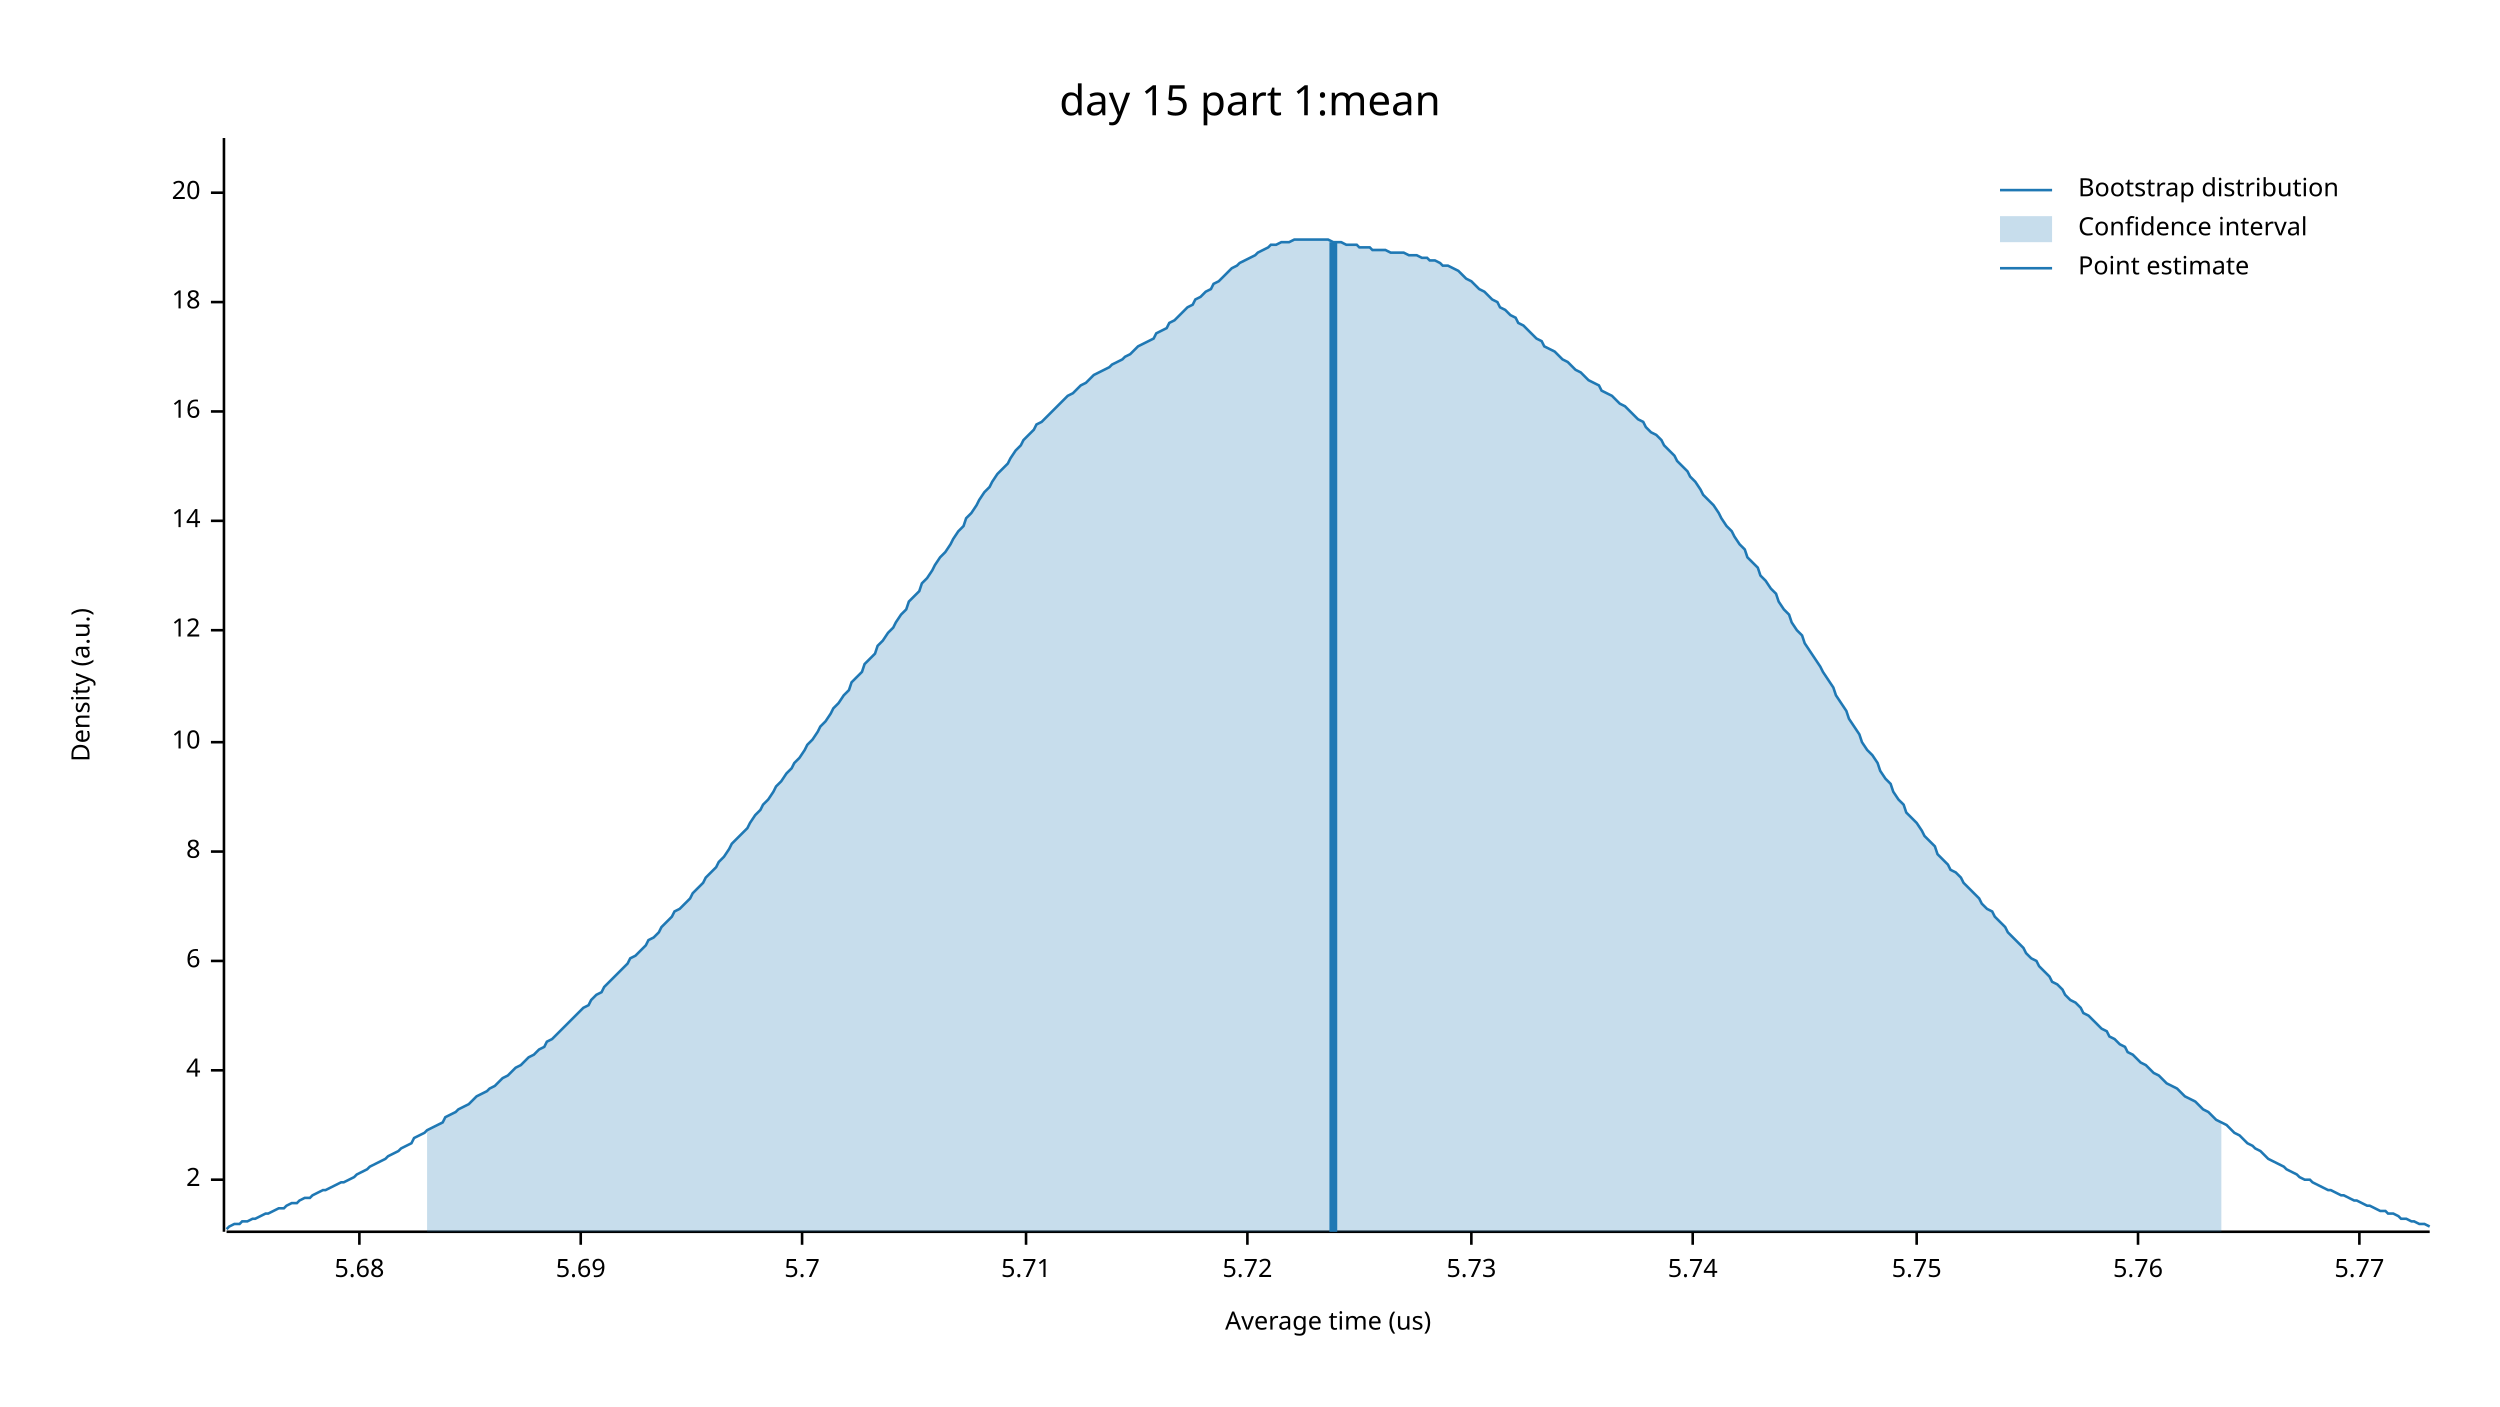
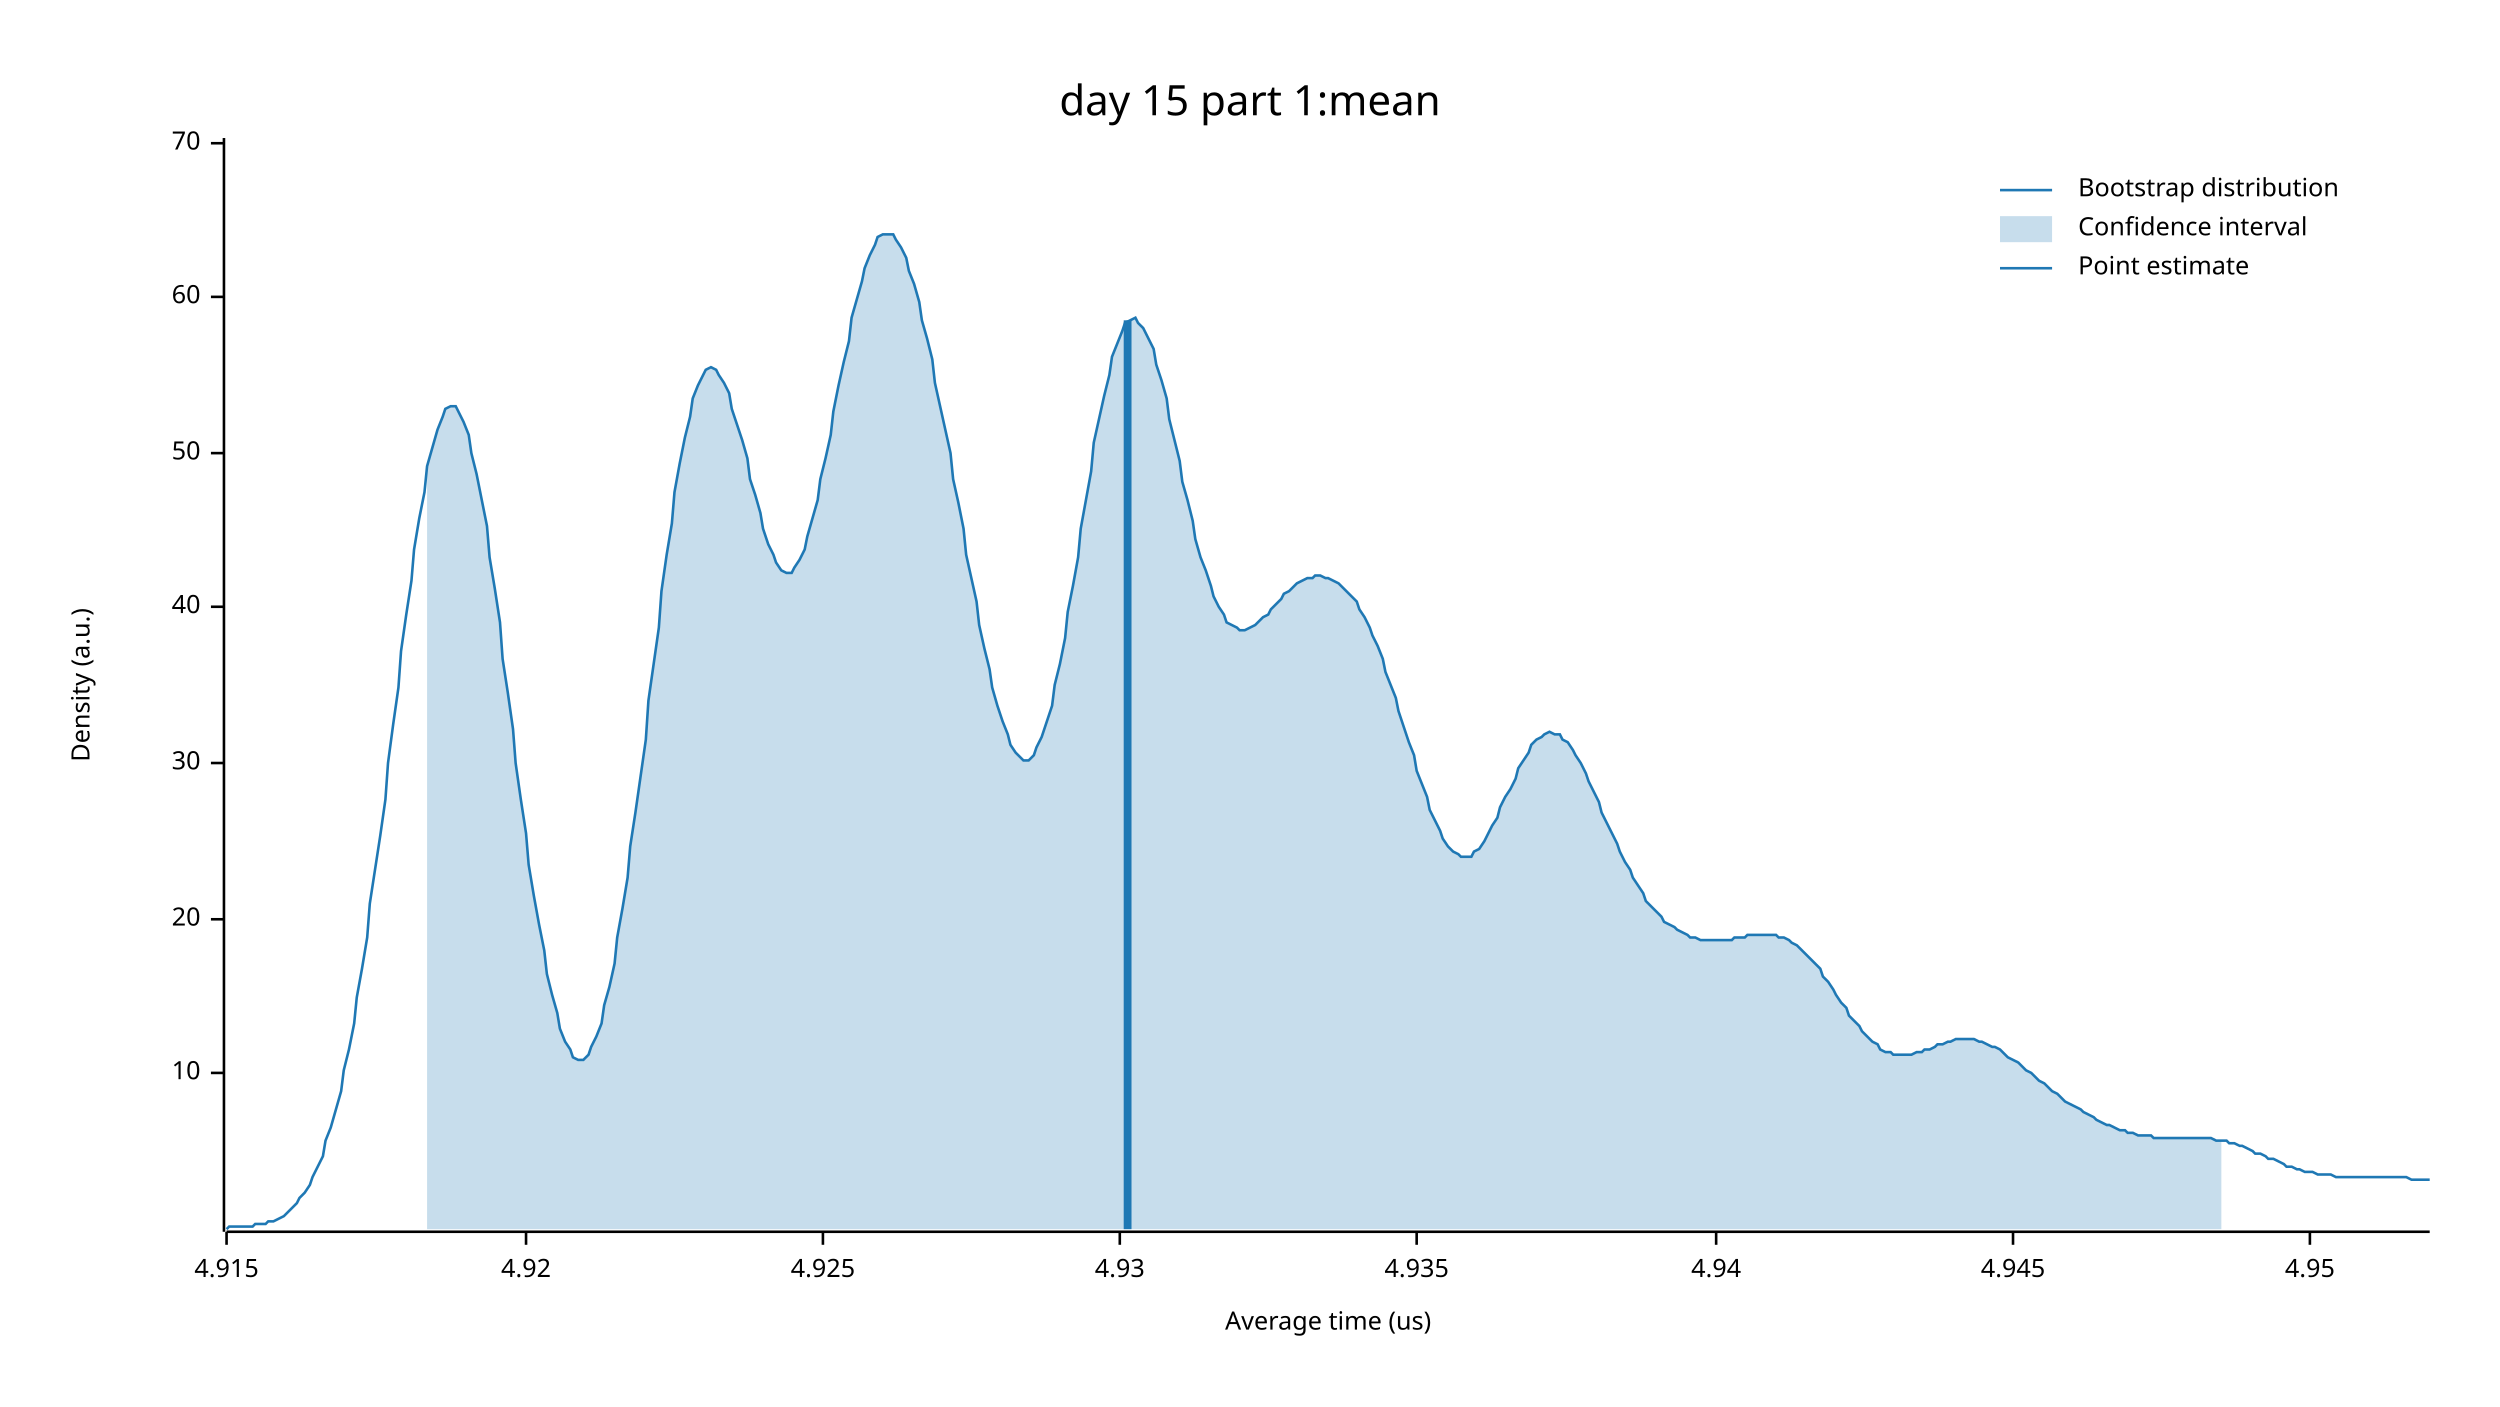
<svg xmlns="http://www.w3.org/2000/svg" width="960" height="540" viewBox="0 0 960 540">
  <text x="480" y="32" dy="0.76em" text-anchor="middle" font-family="sans-serif" font-size="16.129" opacity="1" fill="#000000">
day 15 part 1:mean
</text>
  <text x="27" y="263" dy="0.76em" text-anchor="middle" font-family="sans-serif" font-size="9.677" opacity="1" fill="#000000" transform="rotate(270, 27, 263)">
Density (a.u.)
</text>
  <text x="510" y="513" dy="-0.5ex" text-anchor="middle" font-family="sans-serif" font-size="9.677" opacity="1" fill="#000000">
Average time (us)
</text>
  <polyline fill="none" opacity="1" stroke="#000000" stroke-width="1" points="86,53 86,473 " />
-   <text x="77" y="453" dy="0.5ex" text-anchor="end" font-family="sans-serif" font-size="9.677" opacity="1" fill="#000000">
- 2
- </text>
-   <polyline fill="none" opacity="1" stroke="#000000" stroke-width="1" points="81,453 86,453 " />
-   <text x="77" y="411" dy="0.5ex" text-anchor="end" font-family="sans-serif" font-size="9.677" opacity="1" fill="#000000">
- 4
- </text>
-   <polyline fill="none" opacity="1" stroke="#000000" stroke-width="1" points="81,411 86,411 " />
-   <text x="77" y="369" dy="0.5ex" text-anchor="end" font-family="sans-serif" font-size="9.677" opacity="1" fill="#000000">
- 6
- </text>
-   <polyline fill="none" opacity="1" stroke="#000000" stroke-width="1" points="81,369 86,369 " />
-   <text x="77" y="327" dy="0.5ex" text-anchor="end" font-family="sans-serif" font-size="9.677" opacity="1" fill="#000000">
- 8
- </text>
-   <polyline fill="none" opacity="1" stroke="#000000" stroke-width="1" points="81,327 86,327 " />
-   <text x="77" y="285" dy="0.5ex" text-anchor="end" font-family="sans-serif" font-size="9.677" opacity="1" fill="#000000">
+   <text x="77" y="412" dy="0.5ex" text-anchor="end" font-family="sans-serif" font-size="9.677" opacity="1" fill="#000000">
10
</text>
-   <polyline fill="none" opacity="1" stroke="#000000" stroke-width="1" points="81,285 86,285 " />
-   <text x="77" y="242" dy="0.5ex" text-anchor="end" font-family="sans-serif" font-size="9.677" opacity="1" fill="#000000">
- 12
- </text>
-   <polyline fill="none" opacity="1" stroke="#000000" stroke-width="1" points="81,242 86,242 " />
-   <text x="77" y="200" dy="0.5ex" text-anchor="end" font-family="sans-serif" font-size="9.677" opacity="1" fill="#000000">
- 14
- </text>
-   <polyline fill="none" opacity="1" stroke="#000000" stroke-width="1" points="81,200 86,200 " />
-   <text x="77" y="158" dy="0.5ex" text-anchor="end" font-family="sans-serif" font-size="9.677" opacity="1" fill="#000000">
- 16
- </text>
-   <polyline fill="none" opacity="1" stroke="#000000" stroke-width="1" points="81,158 86,158 " />
-   <text x="77" y="116" dy="0.5ex" text-anchor="end" font-family="sans-serif" font-size="9.677" opacity="1" fill="#000000">
- 18
- </text>
-   <polyline fill="none" opacity="1" stroke="#000000" stroke-width="1" points="81,116 86,116 " />
-   <text x="77" y="74" dy="0.5ex" text-anchor="end" font-family="sans-serif" font-size="9.677" opacity="1" fill="#000000">
+   <polyline fill="none" opacity="1" stroke="#000000" stroke-width="1" points="81,412 86,412 " />
+   <text x="77" y="353" dy="0.5ex" text-anchor="end" font-family="sans-serif" font-size="9.677" opacity="1" fill="#000000">
20
</text>
-   <polyline fill="none" opacity="1" stroke="#000000" stroke-width="1" points="81,74 86,74 " />
+   <polyline fill="none" opacity="1" stroke="#000000" stroke-width="1" points="81,353 86,353 " />
+   <text x="77" y="293" dy="0.5ex" text-anchor="end" font-family="sans-serif" font-size="9.677" opacity="1" fill="#000000">
+ 30
+ </text>
+   <polyline fill="none" opacity="1" stroke="#000000" stroke-width="1" points="81,293 86,293 " />
+   <text x="77" y="233" dy="0.5ex" text-anchor="end" font-family="sans-serif" font-size="9.677" opacity="1" fill="#000000">
+ 40
+ </text>
+   <polyline fill="none" opacity="1" stroke="#000000" stroke-width="1" points="81,233 86,233 " />
+   <text x="77" y="174" dy="0.5ex" text-anchor="end" font-family="sans-serif" font-size="9.677" opacity="1" fill="#000000">
+ 50
+ </text>
+   <polyline fill="none" opacity="1" stroke="#000000" stroke-width="1" points="81,174 86,174 " />
+   <text x="77" y="114" dy="0.5ex" text-anchor="end" font-family="sans-serif" font-size="9.677" opacity="1" fill="#000000">
+ 60
+ </text>
+   <polyline fill="none" opacity="1" stroke="#000000" stroke-width="1" points="81,114 86,114 " />
+   <text x="77" y="55" dy="0.5ex" text-anchor="end" font-family="sans-serif" font-size="9.677" opacity="1" fill="#000000">
+ 70
+ </text>
+   <polyline fill="none" opacity="1" stroke="#000000" stroke-width="1" points="81,55 86,55 " />
  <polyline fill="none" opacity="1" stroke="#000000" stroke-width="1" points="87,473 933,473 " />
-   <text x="138" y="483" dy="0.76em" text-anchor="middle" font-family="sans-serif" font-size="9.677" opacity="1" fill="#000000">
- 5.68
+   <text x="87" y="483" dy="0.76em" text-anchor="middle" font-family="sans-serif" font-size="9.677" opacity="1" fill="#000000">
+ 4.915
</text>
-   <polyline fill="none" opacity="1" stroke="#000000" stroke-width="1" points="138,473 138,478 " />
-   <text x="223" y="483" dy="0.76em" text-anchor="middle" font-family="sans-serif" font-size="9.677" opacity="1" fill="#000000">
- 5.69
+   <polyline fill="none" opacity="1" stroke="#000000" stroke-width="1" points="87,473 87,478 " />
+   <text x="202" y="483" dy="0.76em" text-anchor="middle" font-family="sans-serif" font-size="9.677" opacity="1" fill="#000000">
+ 4.92
</text>
-   <polyline fill="none" opacity="1" stroke="#000000" stroke-width="1" points="223,473 223,478 " />
-   <text x="308" y="483" dy="0.76em" text-anchor="middle" font-family="sans-serif" font-size="9.677" opacity="1" fill="#000000">
- 5.7
+   <polyline fill="none" opacity="1" stroke="#000000" stroke-width="1" points="202,473 202,478 " />
+   <text x="316" y="483" dy="0.76em" text-anchor="middle" font-family="sans-serif" font-size="9.677" opacity="1" fill="#000000">
+ 4.925
</text>
-   <polyline fill="none" opacity="1" stroke="#000000" stroke-width="1" points="308,473 308,478 " />
-   <text x="394" y="483" dy="0.76em" text-anchor="middle" font-family="sans-serif" font-size="9.677" opacity="1" fill="#000000">
- 5.71
+   <polyline fill="none" opacity="1" stroke="#000000" stroke-width="1" points="316,473 316,478 " />
+   <text x="430" y="483" dy="0.76em" text-anchor="middle" font-family="sans-serif" font-size="9.677" opacity="1" fill="#000000">
+ 4.93
</text>
-   <polyline fill="none" opacity="1" stroke="#000000" stroke-width="1" points="394,473 394,478 " />
-   <text x="479" y="483" dy="0.76em" text-anchor="middle" font-family="sans-serif" font-size="9.677" opacity="1" fill="#000000">
- 5.72
+   <polyline fill="none" opacity="1" stroke="#000000" stroke-width="1" points="430,473 430,478 " />
+   <text x="544" y="483" dy="0.76em" text-anchor="middle" font-family="sans-serif" font-size="9.677" opacity="1" fill="#000000">
+ 4.935
</text>
-   <polyline fill="none" opacity="1" stroke="#000000" stroke-width="1" points="479,473 479,478 " />
-   <text x="565" y="483" dy="0.76em" text-anchor="middle" font-family="sans-serif" font-size="9.677" opacity="1" fill="#000000">
- 5.73
+   <polyline fill="none" opacity="1" stroke="#000000" stroke-width="1" points="544,473 544,478 " />
+   <text x="659" y="483" dy="0.76em" text-anchor="middle" font-family="sans-serif" font-size="9.677" opacity="1" fill="#000000">
+ 4.94
</text>
-   <polyline fill="none" opacity="1" stroke="#000000" stroke-width="1" points="565,473 565,478 " />
-   <text x="650" y="483" dy="0.76em" text-anchor="middle" font-family="sans-serif" font-size="9.677" opacity="1" fill="#000000">
- 5.74
+   <polyline fill="none" opacity="1" stroke="#000000" stroke-width="1" points="659,473 659,478 " />
+   <text x="773" y="483" dy="0.76em" text-anchor="middle" font-family="sans-serif" font-size="9.677" opacity="1" fill="#000000">
+ 4.945
</text>
-   <polyline fill="none" opacity="1" stroke="#000000" stroke-width="1" points="650,473 650,478 " />
-   <text x="736" y="483" dy="0.76em" text-anchor="middle" font-family="sans-serif" font-size="9.677" opacity="1" fill="#000000">
- 5.75
+   <polyline fill="none" opacity="1" stroke="#000000" stroke-width="1" points="773,473 773,478 " />
+   <text x="887" y="483" dy="0.76em" text-anchor="middle" font-family="sans-serif" font-size="9.677" opacity="1" fill="#000000">
+ 4.95
</text>
-   <polyline fill="none" opacity="1" stroke="#000000" stroke-width="1" points="736,473 736,478 " />
-   <text x="821" y="483" dy="0.76em" text-anchor="middle" font-family="sans-serif" font-size="9.677" opacity="1" fill="#000000">
- 5.76
- </text>
-   <polyline fill="none" opacity="1" stroke="#000000" stroke-width="1" points="821,473 821,478 " />
-   <text x="906" y="483" dy="0.76em" text-anchor="middle" font-family="sans-serif" font-size="9.677" opacity="1" fill="#000000">
- 5.77
- </text>
-   <polyline fill="none" opacity="1" stroke="#000000" stroke-width="1" points="906,473 906,478 " />
-   <polyline fill="none" opacity="1" stroke="#1F78B4" stroke-width="1" points="87,472 88,471 90,470 92,470 93,469 95,469 97,468 98,468 100,467 102,466 103,466 105,465 107,464 109,464 110,463 112,462 114,462 115,461 117,460 119,460 120,459 122,458 124,457 125,457 127,456 129,455 131,454 132,454 134,453 136,452 137,451 139,450 141,449 142,448 144,447 146,446 148,445 149,444 151,443 153,442 154,441 156,440 158,439 159,437 161,436 163,435 164,434 166,433 168,432 170,431 171,429 173,428 175,427 176,426 178,425 180,424 181,423 183,421 185,420 187,419 188,418 190,417 192,415 193,414 195,413 197,411 198,410 200,409 202,407 203,406 205,405 207,403 209,402 210,400 212,399 214,397 215,396 217,394 219,392 220,391 222,389 224,387 226,386 227,384 229,382 231,381 232,379 234,377 236,375 237,374 239,372 241,370 242,368 244,367 246,365 248,363 249,361 251,360 253,358 254,356 256,354 258,352 259,350 261,349 263,347 265,345 266,343 268,341 270,339 271,337 273,335 275,333 276,331 278,329 280,326 281,324 283,322 285,320 287,318 288,316 290,313 292,311 293,309 295,307 297,304 298,302 300,300 302,297 304,295 305,293 307,291 309,288 310,286 312,284 314,281 315,279 317,277 319,274 320,272 322,270 324,267 326,265 327,262 329,260 331,258 332,255 334,253 336,251 337,248 339,246 341,243 343,241 344,239 346,236 348,234 349,231 351,229 353,227 354,224 356,222 358,219 359,217 361,214 363,212 365,209 366,207 368,204 370,202 371,199 373,197 375,194 376,192 378,189 380,187 381,185 383,182 385,180 387,178 388,176 390,173 392,171 393,169 395,167 397,165 398,163 400,162 402,160 404,158 405,157 407,155 409,153 410,152 412,151 414,149 415,148 417,147 419,145 420,144 422,143 424,142 426,141 427,140 429,139 431,138 432,137 434,136 436,134 437,133 439,132 441,131 443,130 444,128 446,127 448,126 449,124 451,123 453,121 454,120 456,118 458,117 459,115 461,114 463,112 465,111 466,109 468,108 470,106 471,105 473,103 475,102 476,101 478,100 480,99 482,98 483,97 485,96 487,95 488,94 490,94 492,93 493,93 495,93 497,92 498,92 500,92 502,92 504,92 505,92 507,92 509,92 510,92 512,93 514,93 515,93 517,94 519,94 521,94 522,95 524,95 526,95 527,96 529,96 531,96 532,96 534,97 536,97 537,97 539,97 541,98 543,98 544,98 546,99 548,99 549,100 551,100 553,101 554,102 556,102 558,103 560,104 561,105 563,107 565,108 566,109 568,111 570,112 571,113 573,115 575,116 576,118 578,119 580,121 582,122 583,124 585,125 587,127 588,128 590,130 592,131 593,133 595,134 597,135 599,137 600,138 602,139 604,141 605,142 607,143 609,145 610,146 612,147 614,148 615,150 617,151 619,152 621,154 622,155 624,156 626,158 627,159 629,161 631,162 632,164 634,166 636,167 638,169 639,171 641,173 643,175 644,177 646,179 648,181 649,183 651,185 653,188 654,190 656,192 658,194 660,197 661,199 663,202 665,204 666,206 668,209 670,211 671,214 673,216 675,218 676,221 678,223 680,226 682,228 683,231 685,234 687,236 688,239 690,242 692,244 693,247 695,250 697,253 699,256 700,258 702,261 704,264 705,267 707,270 709,273 710,276 712,279 714,282 715,285 717,288 719,290 721,293 722,296 724,299 726,301 727,304 729,307 731,309 732,312 734,314 736,316 738,319 739,321 741,323 743,325 744,328 746,330 748,332 749,334 751,335 753,337 754,339 756,341 758,343 760,345 761,347 763,349 765,350 766,352 768,354 770,356 771,358 773,360 775,362 777,364 778,366 780,368 782,369 783,371 785,373 787,375 788,377 790,378 792,380 793,382 795,384 797,385 799,387 800,389 802,390 804,392 805,393 807,395 809,396 810,398 812,399 814,401 816,402 817,404 819,405 821,407 822,408 824,409 826,411 827,412 829,413 831,415 832,416 834,417 836,418 838,420 839,421 841,422 843,423 844,424 846,426 848,427 849,428 851,430 853,431 855,432 856,433 858,435 860,436 861,437 863,439 865,440 866,441 868,442 870,444 871,445 873,446 875,447 877,448 878,449 880,450 882,451 883,452 885,453 887,453 888,454 890,455 892,456 894,457 895,457 897,458 899,459 900,459 902,460 904,461 905,461 907,462 909,463 910,463 912,464 914,465 916,465 917,466 919,466 921,467 922,468 924,468 926,469 927,469 929,470 931,470 933,471 " />
-   <polygon opacity="0.25" fill="#1F78B4" points="164,434 166,433 168,432 170,431 171,429 173,428 175,427 176,426 178,425 180,424 181,423 183,421 185,420 187,419 188,418 190,417 192,415 193,414 195,413 197,411 198,410 200,409 202,407 203,406 205,405 207,403 209,402 210,400 212,399 214,397 215,396 217,394 219,392 220,391 222,389 224,387 226,386 227,384 229,382 231,381 232,379 234,377 236,375 237,374 239,372 241,370 242,368 244,367 246,365 248,363 249,361 251,360 253,358 254,356 256,354 258,352 259,350 261,349 263,347 265,345 266,343 268,341 270,339 271,337 273,335 275,333 276,331 278,329 280,326 281,324 283,322 285,320 287,318 288,316 290,313 292,311 293,309 295,307 297,304 298,302 300,300 302,297 304,295 305,293 307,291 309,288 310,286 312,284 314,281 315,279 317,277 319,274 320,272 322,270 324,267 326,265 327,262 329,260 331,258 332,255 334,253 336,251 337,248 339,246 341,243 343,241 344,239 346,236 348,234 349,231 351,229 353,227 354,224 356,222 358,219 359,217 361,214 363,212 365,209 366,207 368,204 370,202 371,199 373,197 375,194 376,192 378,189 380,187 381,185 383,182 385,180 387,178 388,176 390,173 392,171 393,169 395,167 397,165 398,163 400,162 402,160 404,158 405,157 407,155 409,153 410,152 412,151 414,149 415,148 417,147 419,145 420,144 422,143 424,142 426,141 427,140 429,139 431,138 432,137 434,136 436,134 437,133 439,132 441,131 443,130 444,128 446,127 448,126 449,124 451,123 453,121 454,120 456,118 458,117 459,115 461,114 463,112 465,111 466,109 468,108 470,106 471,105 473,103 475,102 476,101 478,100 480,99 482,98 483,97 485,96 487,95 488,94 490,94 492,93 493,93 495,93 497,92 498,92 500,92 502,92 504,92 505,92 507,92 509,92 510,92 512,93 514,93 515,93 517,94 519,94 521,94 522,95 524,95 526,95 527,96 529,96 531,96 532,96 534,97 536,97 537,97 539,97 541,98 543,98 544,98 546,99 548,99 549,100 551,100 553,101 554,102 556,102 558,103 560,104 561,105 563,107 565,108 566,109 568,111 570,112 571,113 573,115 575,116 576,118 578,119 580,121 582,122 583,124 585,125 587,127 588,128 590,130 592,131 593,133 595,134 597,135 599,137 600,138 602,139 604,141 605,142 607,143 609,145 610,146 612,147 614,148 615,150 617,151 619,152 621,154 622,155 624,156 626,158 627,159 629,161 631,162 632,164 634,166 636,167 638,169 639,171 641,173 643,175 644,177 646,179 648,181 649,183 651,185 653,188 654,190 656,192 658,194 660,197 661,199 663,202 665,204 666,206 668,209 670,211 671,214 673,216 675,218 676,221 678,223 680,226 682,228 683,231 685,234 687,236 688,239 690,242 692,244 693,247 695,250 697,253 699,256 700,258 702,261 704,264 705,267 707,270 709,273 710,276 712,279 714,282 715,285 717,288 719,290 721,293 722,296 724,299 726,301 727,304 729,307 731,309 732,312 734,314 736,316 738,319 739,321 741,323 743,325 744,328 746,330 748,332 749,334 751,335 753,337 754,339 756,341 758,343 760,345 761,347 763,349 765,350 766,352 768,354 770,356 771,358 773,360 775,362 777,364 778,366 780,368 782,369 783,371 785,373 787,375 788,377 790,378 792,380 793,382 795,384 797,385 799,387 800,389 802,390 804,392 805,393 807,395 809,396 810,398 812,399 814,401 816,402 817,404 819,405 821,407 822,408 824,409 826,411 827,412 829,413 831,415 832,416 834,417 836,418 838,420 839,421 841,422 843,423 844,424 846,426 848,427 849,428 851,430 853,431 853,473 164,473 " />
-   <polyline fill="none" opacity="1" stroke="#1F78B4" stroke-width="3" points="512,473 512,93 " />
+   <polyline fill="none" opacity="1" stroke="#000000" stroke-width="1" points="887,473 887,478 " />
+   <polyline fill="none" opacity="1" stroke="#1F78B4" stroke-width="1" points="87,472 88,471 90,471 92,471 93,471 95,471 97,471 98,470 100,470 102,470 103,469 105,469 107,468 109,467 110,466 112,464 114,462 115,460 117,458 119,455 120,452 122,448 124,444 125,438 127,433 129,426 131,419 132,411 134,403 136,393 137,383 139,372 141,360 142,347 144,334 146,321 148,307 149,293 151,278 153,264 154,250 156,236 158,223 159,211 161,199 163,189 164,179 166,172 168,165 170,160 171,157 173,156 175,156 176,158 178,162 180,167 181,174 183,182 185,192 187,202 188,214 190,226 192,239 193,253 195,266 197,280 198,293 200,307 202,320 203,332 205,344 207,355 209,365 210,374 212,382 214,389 215,395 217,400 219,403 220,406 222,407 224,407 226,405 227,402 229,398 231,393 232,386 234,379 236,370 237,360 239,349 241,337 242,325 244,312 246,298 248,284 249,269 251,255 253,241 254,227 256,213 258,201 259,189 261,178 263,168 265,160 266,153 268,148 270,144 271,142 273,141 275,142 276,144 278,147 280,151 281,157 283,163 285,169 287,176 288,184 290,190 292,197 293,203 295,209 297,213 298,216 300,219 302,220 304,220 305,218 307,215 309,211 310,206 312,199 314,192 315,184 317,176 319,167 320,158 322,148 324,139 326,131 327,122 329,115 331,108 332,103 334,98 336,94 337,91 339,90 341,90 343,90 344,92 346,95 348,99 349,104 351,109 353,116 354,123 356,130 358,138 359,147 361,156 363,165 365,174 366,184 368,193 370,203 371,213 373,222 375,231 376,240 378,249 380,257 381,264 383,271 385,277 387,282 388,286 390,289 392,291 393,292 395,292 397,290 398,287 400,283 402,277 404,271 405,263 407,255 409,245 410,235 412,225 414,214 415,203 417,192 419,181 420,170 422,161 424,152 426,144 427,137 429,132 431,127 432,124 434,123 436,122 437,124 439,126 441,130 443,134 444,140 446,146 448,153 449,161 451,169 453,177 454,185 456,192 458,200 459,207 461,214 463,219 465,225 466,229 468,233 470,236 471,239 473,240 475,241 476,242 478,242 480,241 482,240 483,239 485,237 487,236 488,234 490,232 492,230 493,228 495,227 497,225 498,224 500,223 502,222 504,222 505,221 507,221 509,222 510,222 512,223 514,224 515,225 517,227 519,229 521,231 522,234 524,237 526,241 527,244 529,248 531,253 532,258 534,263 536,268 537,273 539,279 541,285 543,290 544,296 546,301 548,306 549,311 551,315 553,319 554,322 556,325 558,327 560,328 561,329 563,329 565,329 566,327 568,326 570,323 571,321 573,317 575,314 576,310 578,306 580,303 582,299 583,295 585,292 587,289 588,286 590,284 592,283 593,282 595,281 597,282 599,282 600,284 602,285 604,288 605,290 607,293 609,297 610,300 612,304 614,308 615,312 617,316 619,320 621,324 622,327 624,331 626,334 627,337 629,340 631,343 632,346 634,348 636,350 638,352 639,354 641,355 643,356 644,357 646,358 648,359 649,360 651,360 653,361 654,361 656,361 658,361 660,361 661,361 663,361 665,361 666,360 668,360 670,360 671,359 673,359 675,359 676,359 678,359 680,359 682,359 683,360 685,360 687,361 688,362 690,363 692,365 693,366 695,368 697,370 699,372 700,375 702,377 704,380 705,382 707,385 709,387 710,390 712,392 714,394 715,396 717,398 719,400 721,401 722,403 724,404 726,404 727,405 729,405 731,405 732,405 734,405 736,404 738,404 739,403 741,403 743,402 744,401 746,401 748,400 749,400 751,399 753,399 754,399 756,399 758,399 760,400 761,400 763,401 765,402 766,402 768,403 770,405 771,406 773,407 775,408 777,410 778,411 780,412 782,414 783,415 785,416 787,418 788,419 790,420 792,422 793,423 795,424 797,425 799,426 800,427 802,428 804,429 805,430 807,431 809,432 810,432 812,433 814,434 816,434 817,435 819,435 821,436 822,436 824,436 826,436 827,437 829,437 831,437 832,437 834,437 836,437 838,437 839,437 841,437 843,437 844,437 846,437 848,437 849,437 851,438 853,438 855,438 856,439 858,439 860,440 861,440 863,441 865,442 866,443 868,443 870,444 871,445 873,445 875,446 877,447 878,448 880,448 882,449 883,449 885,450 887,450 888,450 890,451 892,451 894,451 895,451 897,452 899,452 900,452 902,452 904,452 905,452 907,452 909,452 910,452 912,452 914,452 916,452 917,452 919,452 921,452 922,452 924,452 926,453 927,453 929,453 931,453 933,453 " />
+   <polygon opacity="0.25" fill="#1F78B4" points="164,179 166,172 168,165 170,160 171,157 173,156 175,156 176,158 178,162 180,167 181,174 183,182 185,192 187,202 188,214 190,226 192,239 193,253 195,266 197,280 198,293 200,307 202,320 203,332 205,344 207,355 209,365 210,374 212,382 214,389 215,395 217,400 219,403 220,406 222,407 224,407 226,405 227,402 229,398 231,393 232,386 234,379 236,370 237,360 239,349 241,337 242,325 244,312 246,298 248,284 249,269 251,255 253,241 254,227 256,213 258,201 259,189 261,178 263,168 265,160 266,153 268,148 270,144 271,142 273,141 275,142 276,144 278,147 280,151 281,157 283,163 285,169 287,176 288,184 290,190 292,197 293,203 295,209 297,213 298,216 300,219 302,220 304,220 305,218 307,215 309,211 310,206 312,199 314,192 315,184 317,176 319,167 320,158 322,148 324,139 326,131 327,122 329,115 331,108 332,103 334,98 336,94 337,91 339,90 341,90 343,90 344,92 346,95 348,99 349,104 351,109 353,116 354,123 356,130 358,138 359,147 361,156 363,165 365,174 366,184 368,193 370,203 371,213 373,222 375,231 376,240 378,249 380,257 381,264 383,271 385,277 387,282 388,286 390,289 392,291 393,292 395,292 397,290 398,287 400,283 402,277 404,271 405,263 407,255 409,245 410,235 412,225 414,214 415,203 417,192 419,181 420,170 422,161 424,152 426,144 427,137 429,132 431,127 432,124 434,123 436,122 437,124 439,126 441,130 443,134 444,140 446,146 448,153 449,161 451,169 453,177 454,185 456,192 458,200 459,207 461,214 463,219 465,225 466,229 468,233 470,236 471,239 473,240 475,241 476,242 478,242 480,241 482,240 483,239 485,237 487,236 488,234 490,232 492,230 493,228 495,227 497,225 498,224 500,223 502,222 504,222 505,221 507,221 509,222 510,222 512,223 514,224 515,225 517,227 519,229 521,231 522,234 524,237 526,241 527,244 529,248 531,253 532,258 534,263 536,268 537,273 539,279 541,285 543,290 544,296 546,301 548,306 549,311 551,315 553,319 554,322 556,325 558,327 560,328 561,329 563,329 565,329 566,327 568,326 570,323 571,321 573,317 575,314 576,310 578,306 580,303 582,299 583,295 585,292 587,289 588,286 590,284 592,283 593,282 595,281 597,282 599,282 600,284 602,285 604,288 605,290 607,293 609,297 610,300 612,304 614,308 615,312 617,316 619,320 621,324 622,327 624,331 626,334 627,337 629,340 631,343 632,346 634,348 636,350 638,352 639,354 641,355 643,356 644,357 646,358 648,359 649,360 651,360 653,361 654,361 656,361 658,361 660,361 661,361 663,361 665,361 666,360 668,360 670,360 671,359 673,359 675,359 676,359 678,359 680,359 682,359 683,360 685,360 687,361 688,362 690,363 692,365 693,366 695,368 697,370 699,372 700,375 702,377 704,380 705,382 707,385 709,387 710,390 712,392 714,394 715,396 717,398 719,400 721,401 722,403 724,404 726,404 727,405 729,405 731,405 732,405 734,405 736,404 738,404 739,403 741,403 743,402 744,401 746,401 748,400 749,400 751,399 753,399 754,399 756,399 758,399 760,400 761,400 763,401 765,402 766,402 768,403 770,405 771,406 773,407 775,408 777,410 778,411 780,412 782,414 783,415 785,416 787,418 788,419 790,420 792,422 793,423 795,424 797,425 799,426 800,427 802,428 804,429 805,430 807,431 809,432 810,432 812,433 814,434 816,434 817,435 819,435 821,436 822,436 824,436 826,436 827,437 829,437 831,437 832,437 834,437 836,437 838,437 839,437 841,437 843,437 844,437 846,437 848,437 849,437 851,438 853,438 853,472 164,472 " />
+   <polyline fill="none" opacity="1" stroke="#1F78B4" stroke-width="3" points="433,472 433,123 " />
  <text x="798" y="68" dy="0.76em" text-anchor="start" font-family="sans-serif" font-size="9.677" opacity="1" fill="#000000">
Bootstrap distribution
</text>
  <text x="798" y="83" dy="0.76em" text-anchor="start" font-family="sans-serif" font-size="9.677" opacity="1" fill="#000000">
Confidence interval
</text>
  <text x="798" y="98" dy="0.76em" text-anchor="start" font-family="sans-serif" font-size="9.677" opacity="1" fill="#000000">
Point estimate
</text>
  <polyline fill="none" opacity="1" stroke="#1F78B4" stroke-width="1" points="768,73 788,73 " />
  <rect x="768" y="83" width="20" height="10" opacity="0.25" fill="#1F78B4" stroke="none" />
  <polyline fill="none" opacity="1" stroke="#1F78B4" stroke-width="1" points="768,103 788,103 " />
</svg>
